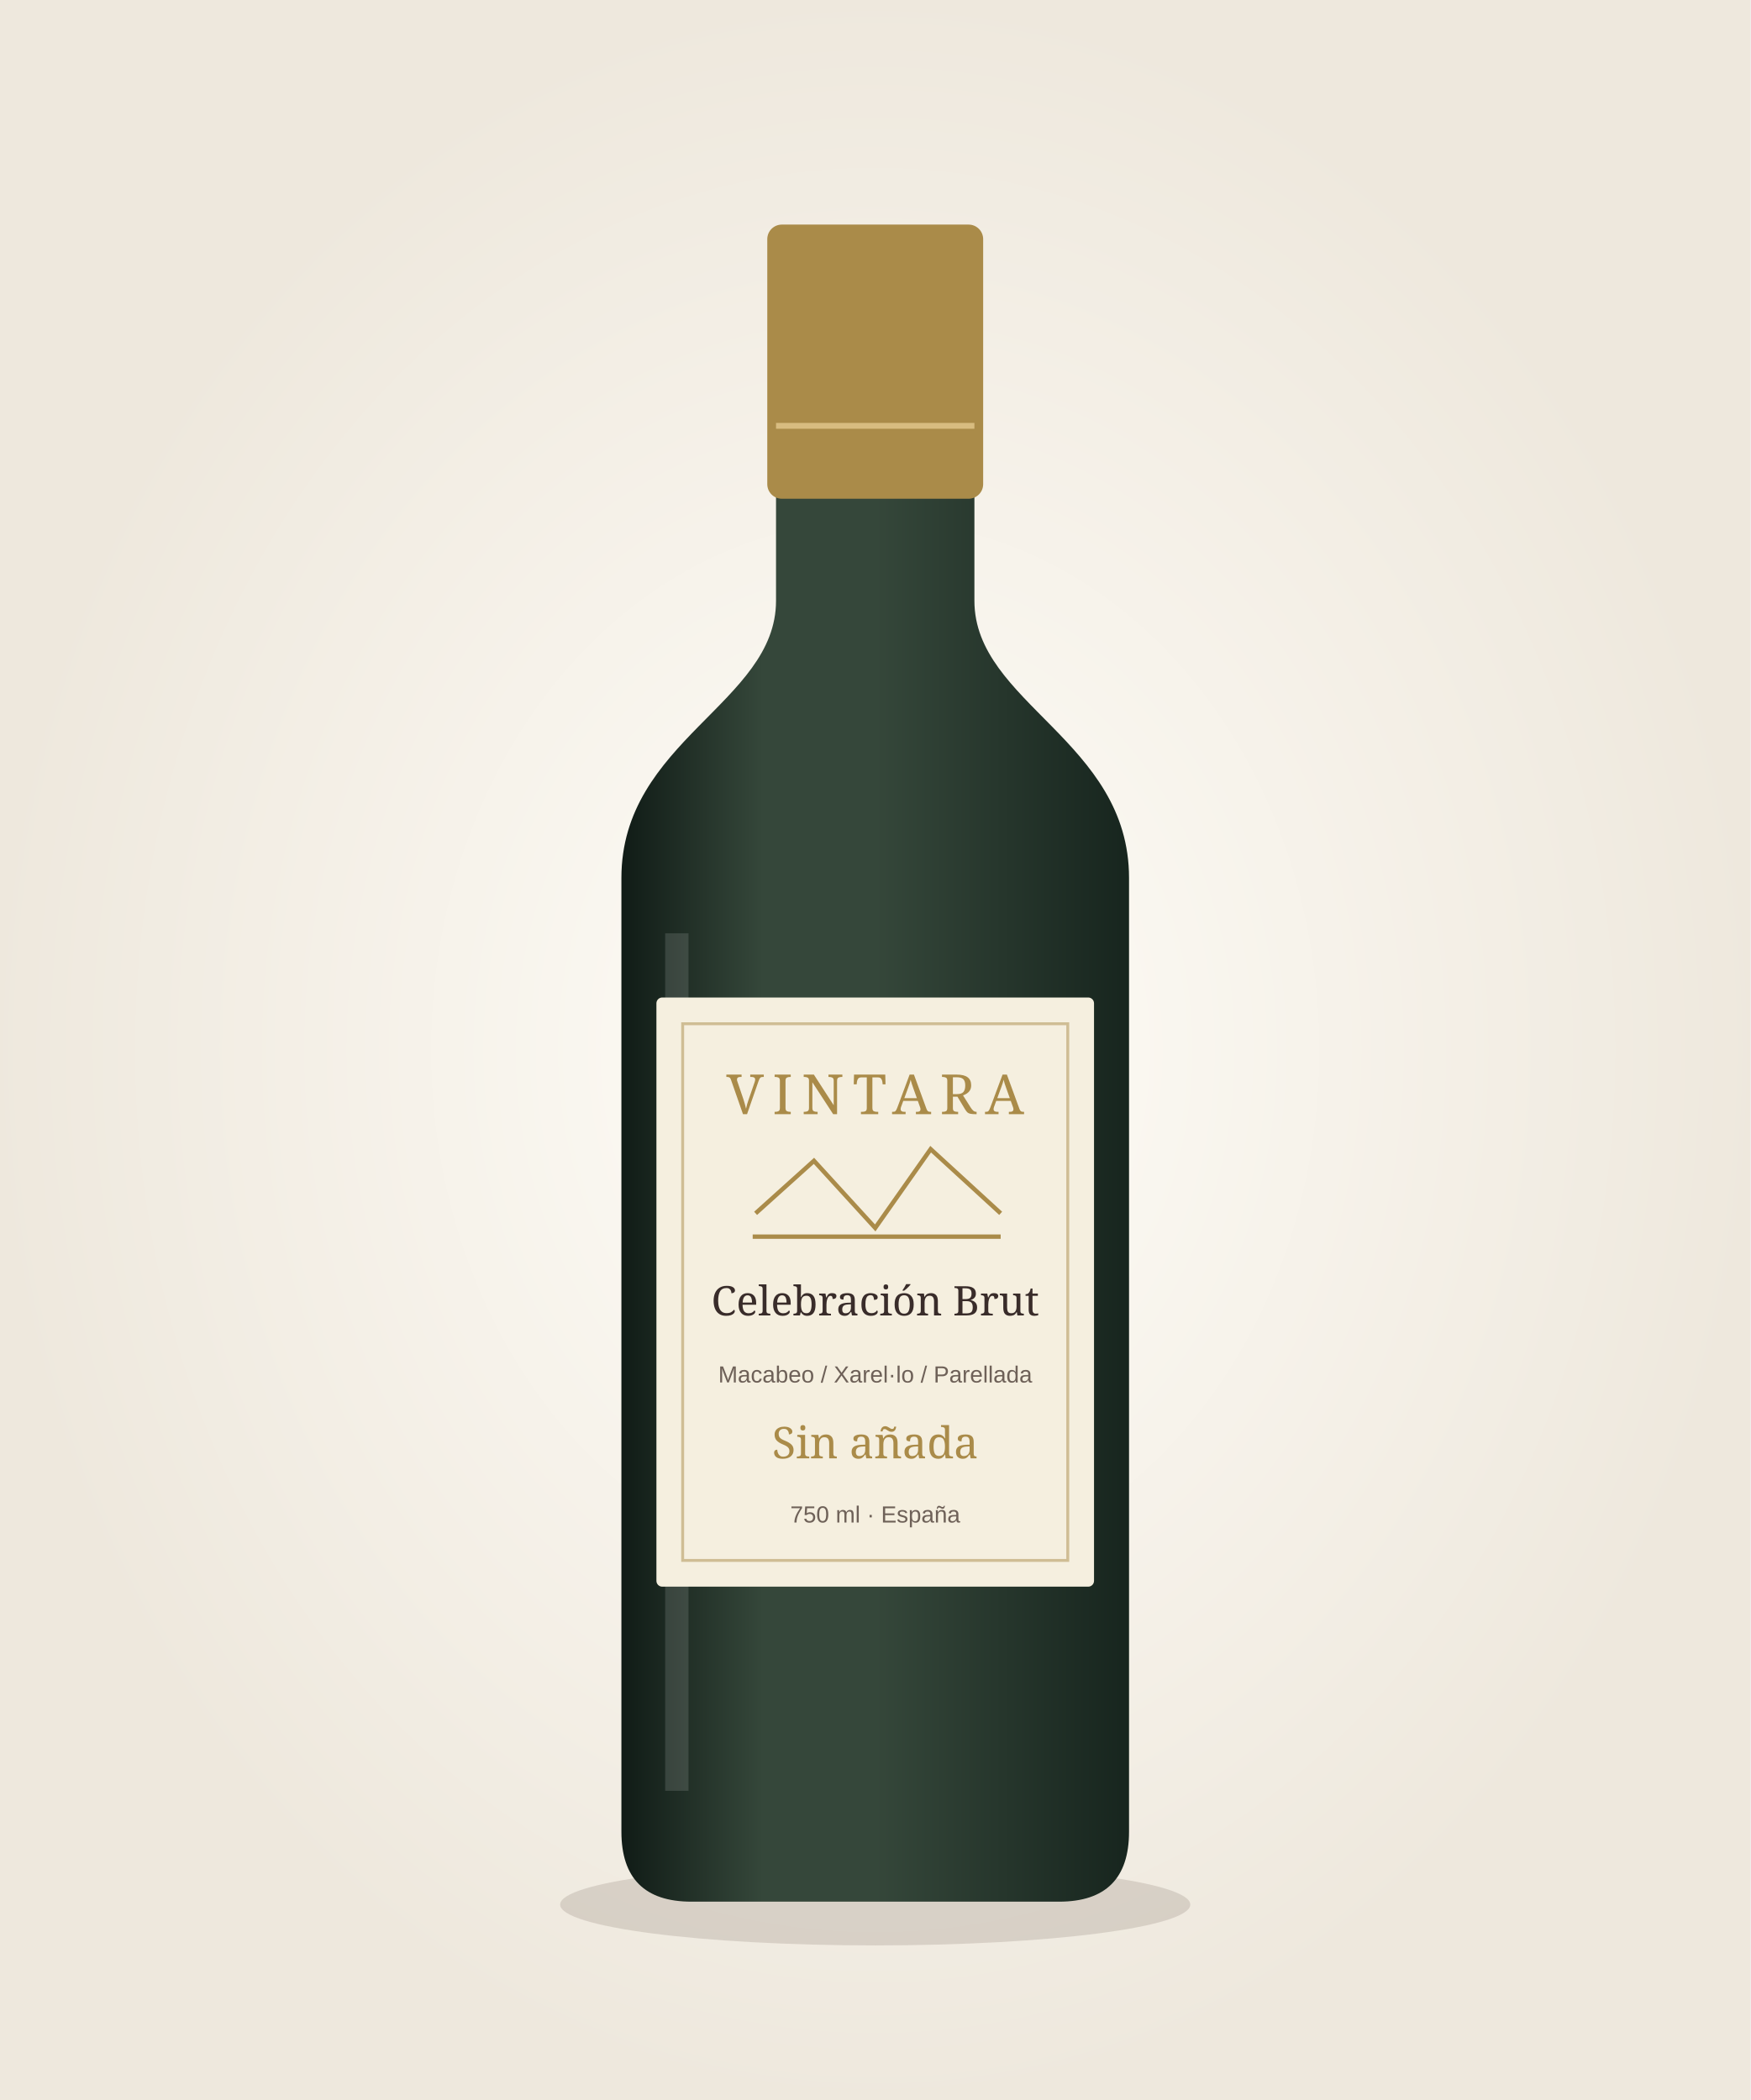
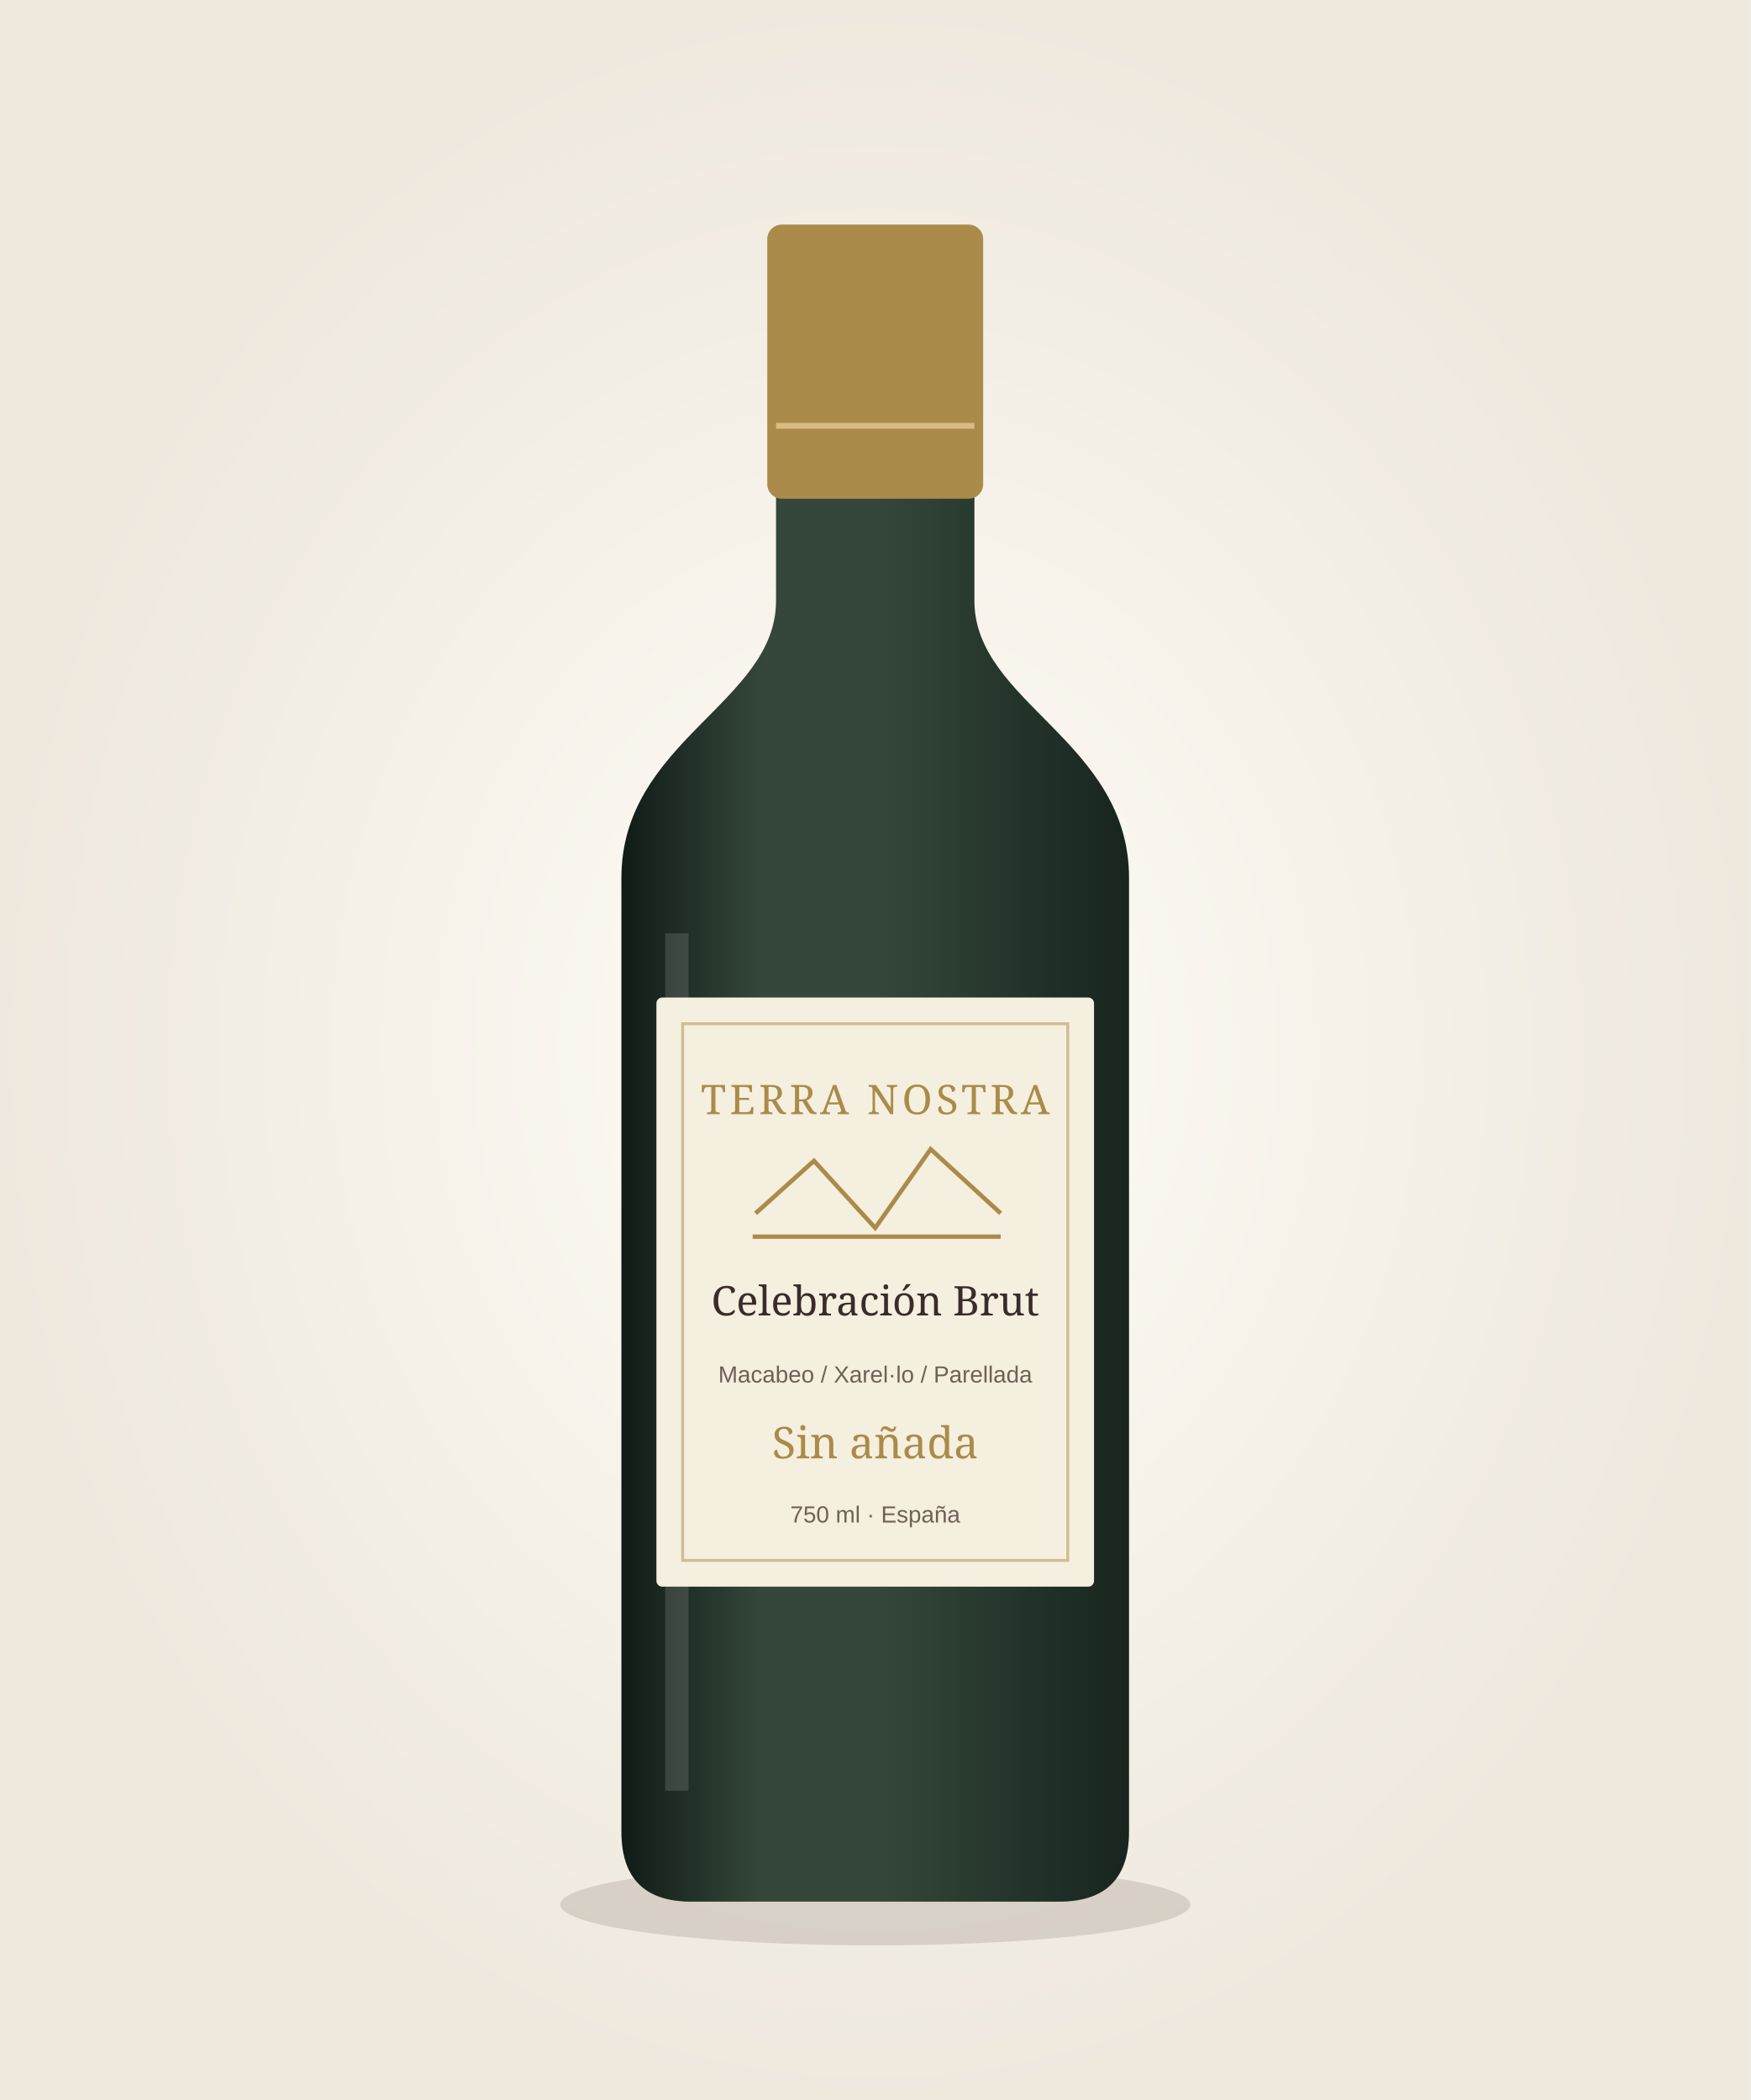
<svg xmlns="http://www.w3.org/2000/svg" width="600" height="720" viewBox="0 0 600 720" role="img" aria-label="Celebración Brut, ilustración de botella">
  <defs>
    <linearGradient id="g">
      <stop stop-color="#101b16" />
      <stop offset=".28" stop-color="#35473a" />
      <stop offset=".5" stop-color="#35473a" />
      <stop offset="1" stop-color="#17251e" />
    </linearGradient>
    <radialGradient id="bg">
      <stop stop-color="#fffdf8" />
      <stop offset="1" stop-color="#eee8dd" />
    </radialGradient>
  </defs>
  <rect width="600" height="720" fill="url(#bg)" />
  <ellipse cx="300" cy="653" rx="108" ry="14" fill="#3d2820" opacity=".14" />
  <path d="M266 81h68v125c0 35 53 48 53 95v327q0 24-24 24H237q-24 0-24-24V301c0-47 53-60 53-95z" fill="url(#g)" />
  <path d="M232 320v294" stroke="#fff" stroke-width="8" opacity=".13" />
  <rect x="263" y="77" width="74" height="94" rx="5" fill="#aa8b49" />
  <path d="M266 146h68" stroke="#d8bc80" stroke-width="2" />
  <rect x="225" y="342" width="150" height="202" rx="2" fill="#f5efdf" />
  <rect x="234" y="351" width="132" height="184" fill="none" stroke="#aa8b49" opacity=".5" />
-   <text x="300" y="382" text-anchor="middle" font-family="Georgia,serif" font-size="19" letter-spacing="3" fill="#aa8b49">VINTARA</text>
+   <text x="300" y="382" text-anchor="middle" font-family="Georgia,serif" font-size="14" letter-spacing="1.3" fill="#aa8b49">TERRA NOSTRA</text>
  <path d="M259 416l20-18 21 23 19-27 24 22M258 424h85" fill="none" stroke="#aa8b49" stroke-width="1.5" />
  <text x="300" y="451" text-anchor="middle" font-family="Georgia,serif" font-size="14" fill="#392c2a">Celebración Brut</text>
  <text x="300" y="474" text-anchor="middle" font-family="Arial,sans-serif" font-size="8" fill="#6e6158">Macabeo / Xarel·lo / Parellada</text>
  <text x="300" y="500" text-anchor="middle" font-family="Georgia,serif" font-size="15" fill="#aa8b49">Sin añada</text>
  <text x="300" y="522" text-anchor="middle" font-family="Arial,sans-serif" font-size="8" fill="#6e6158">750 ml · España</text>
</svg>
